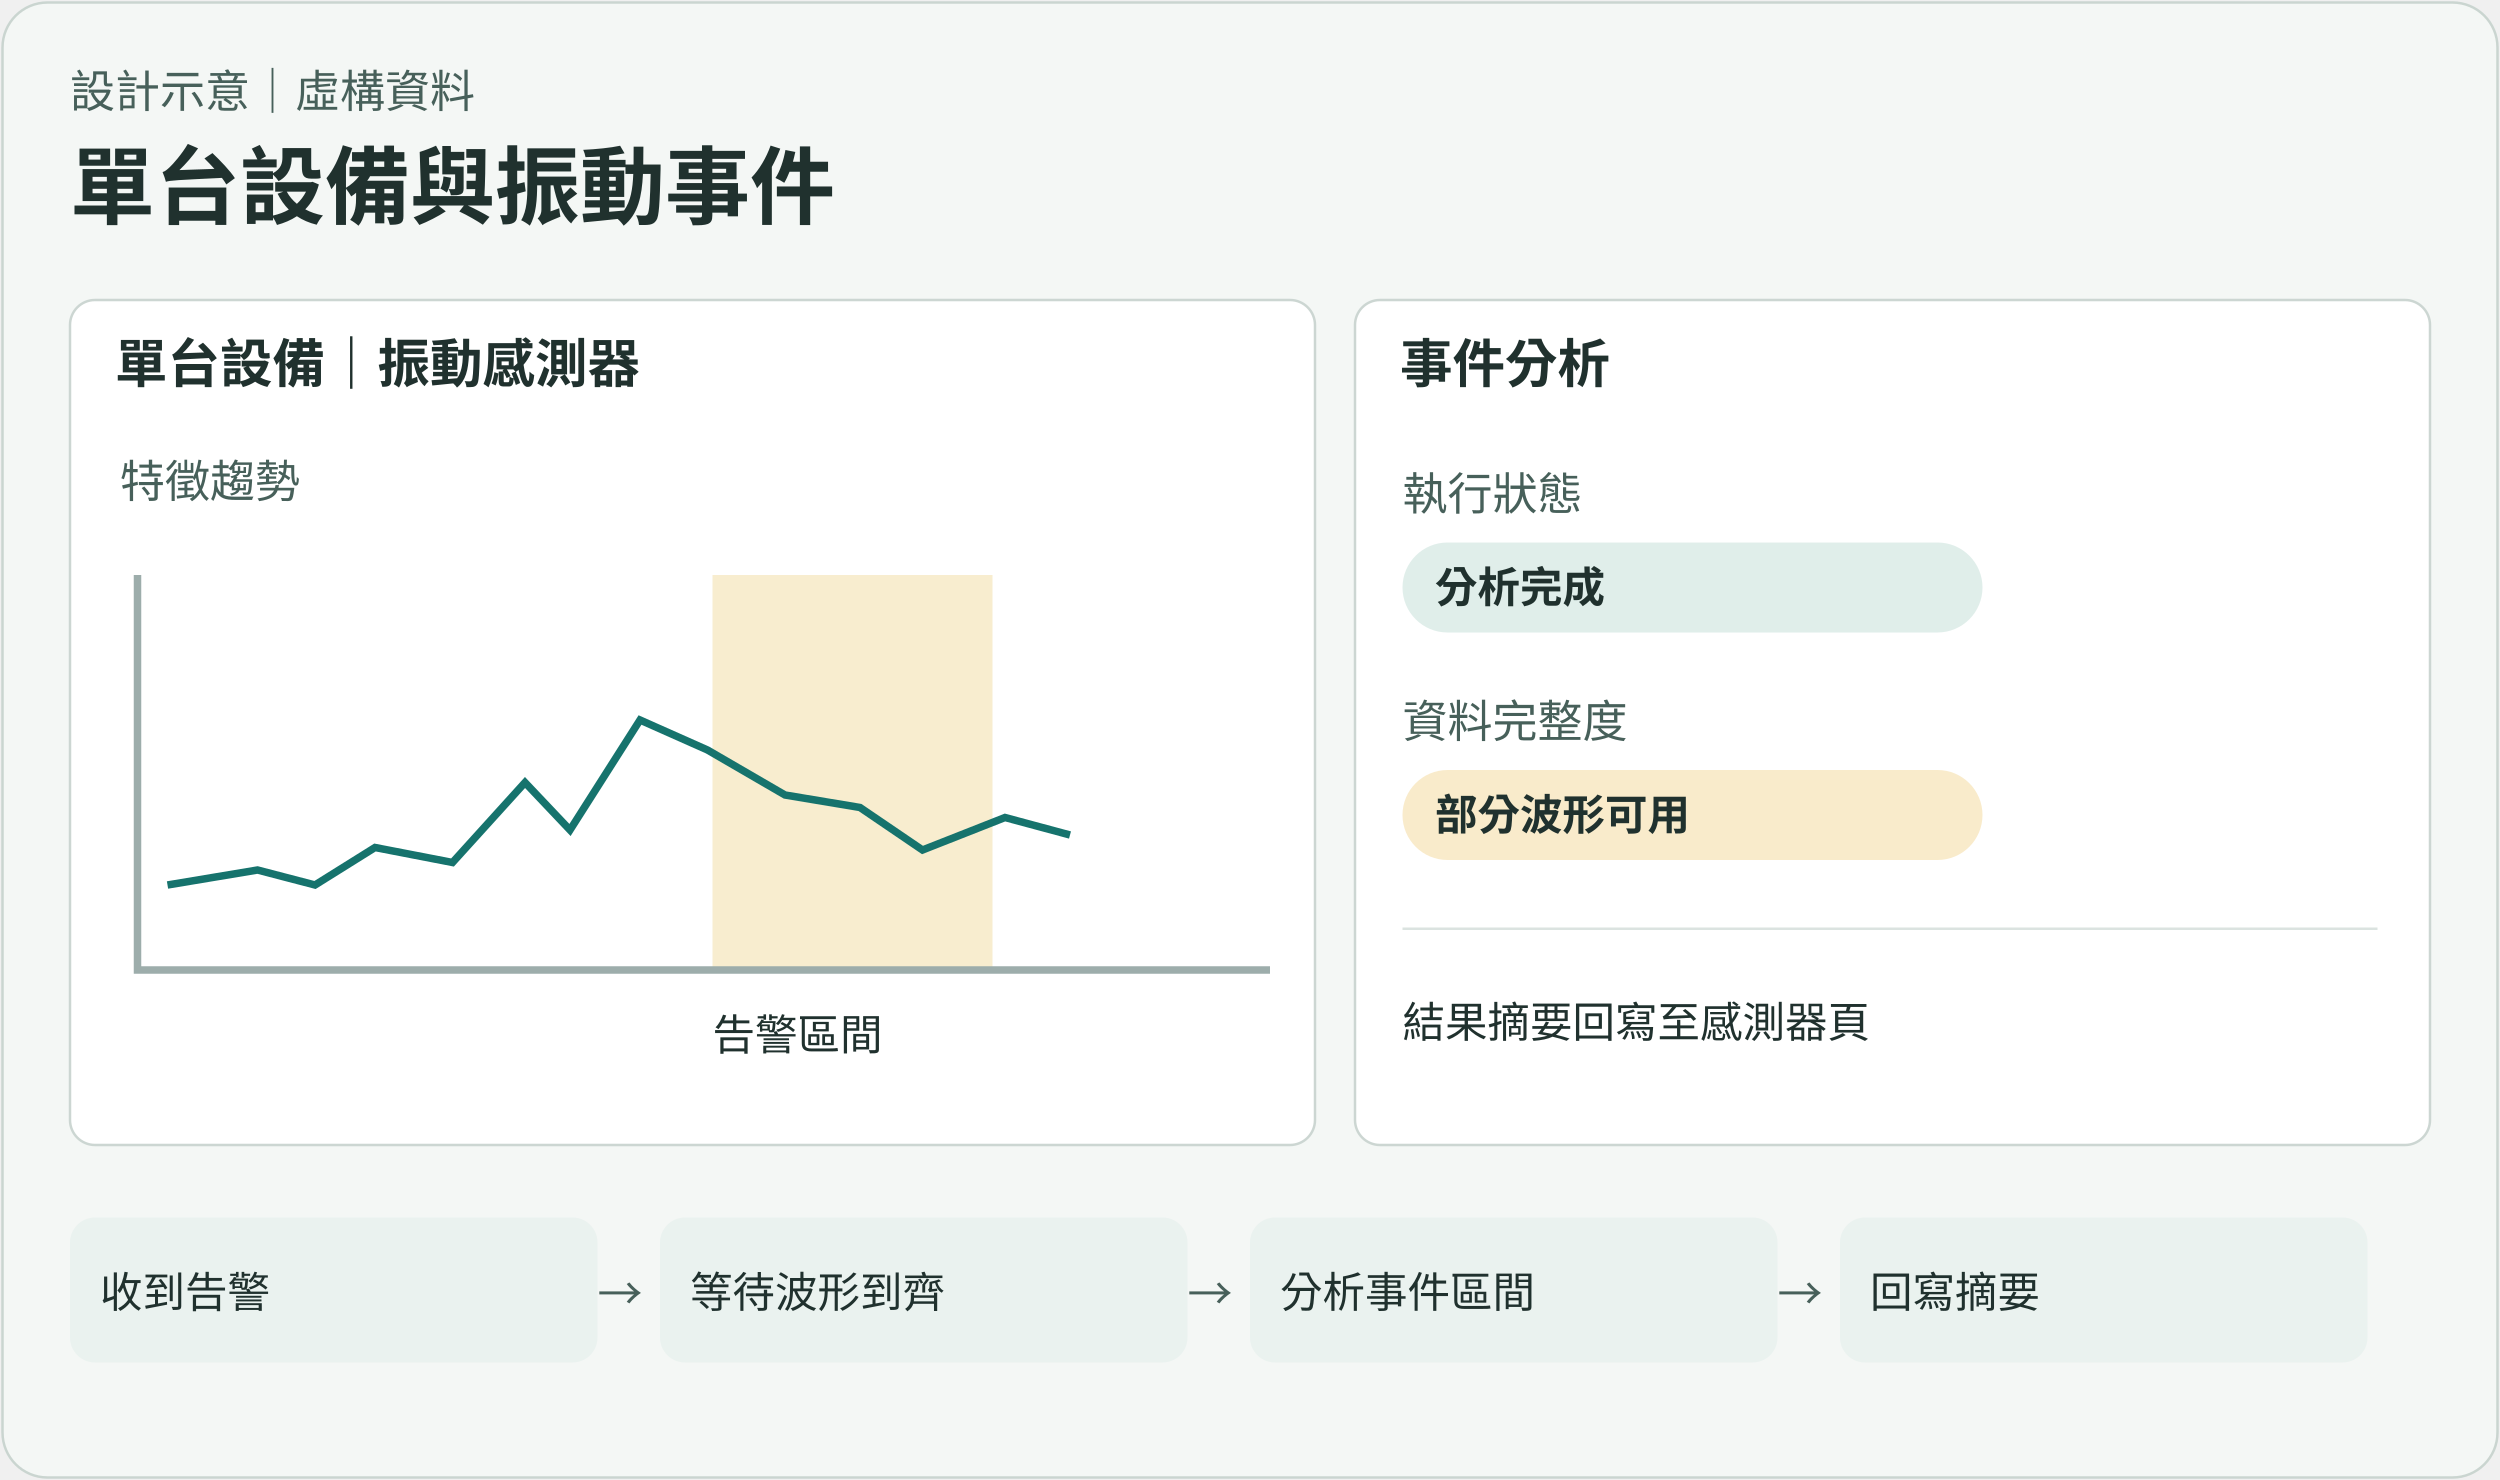
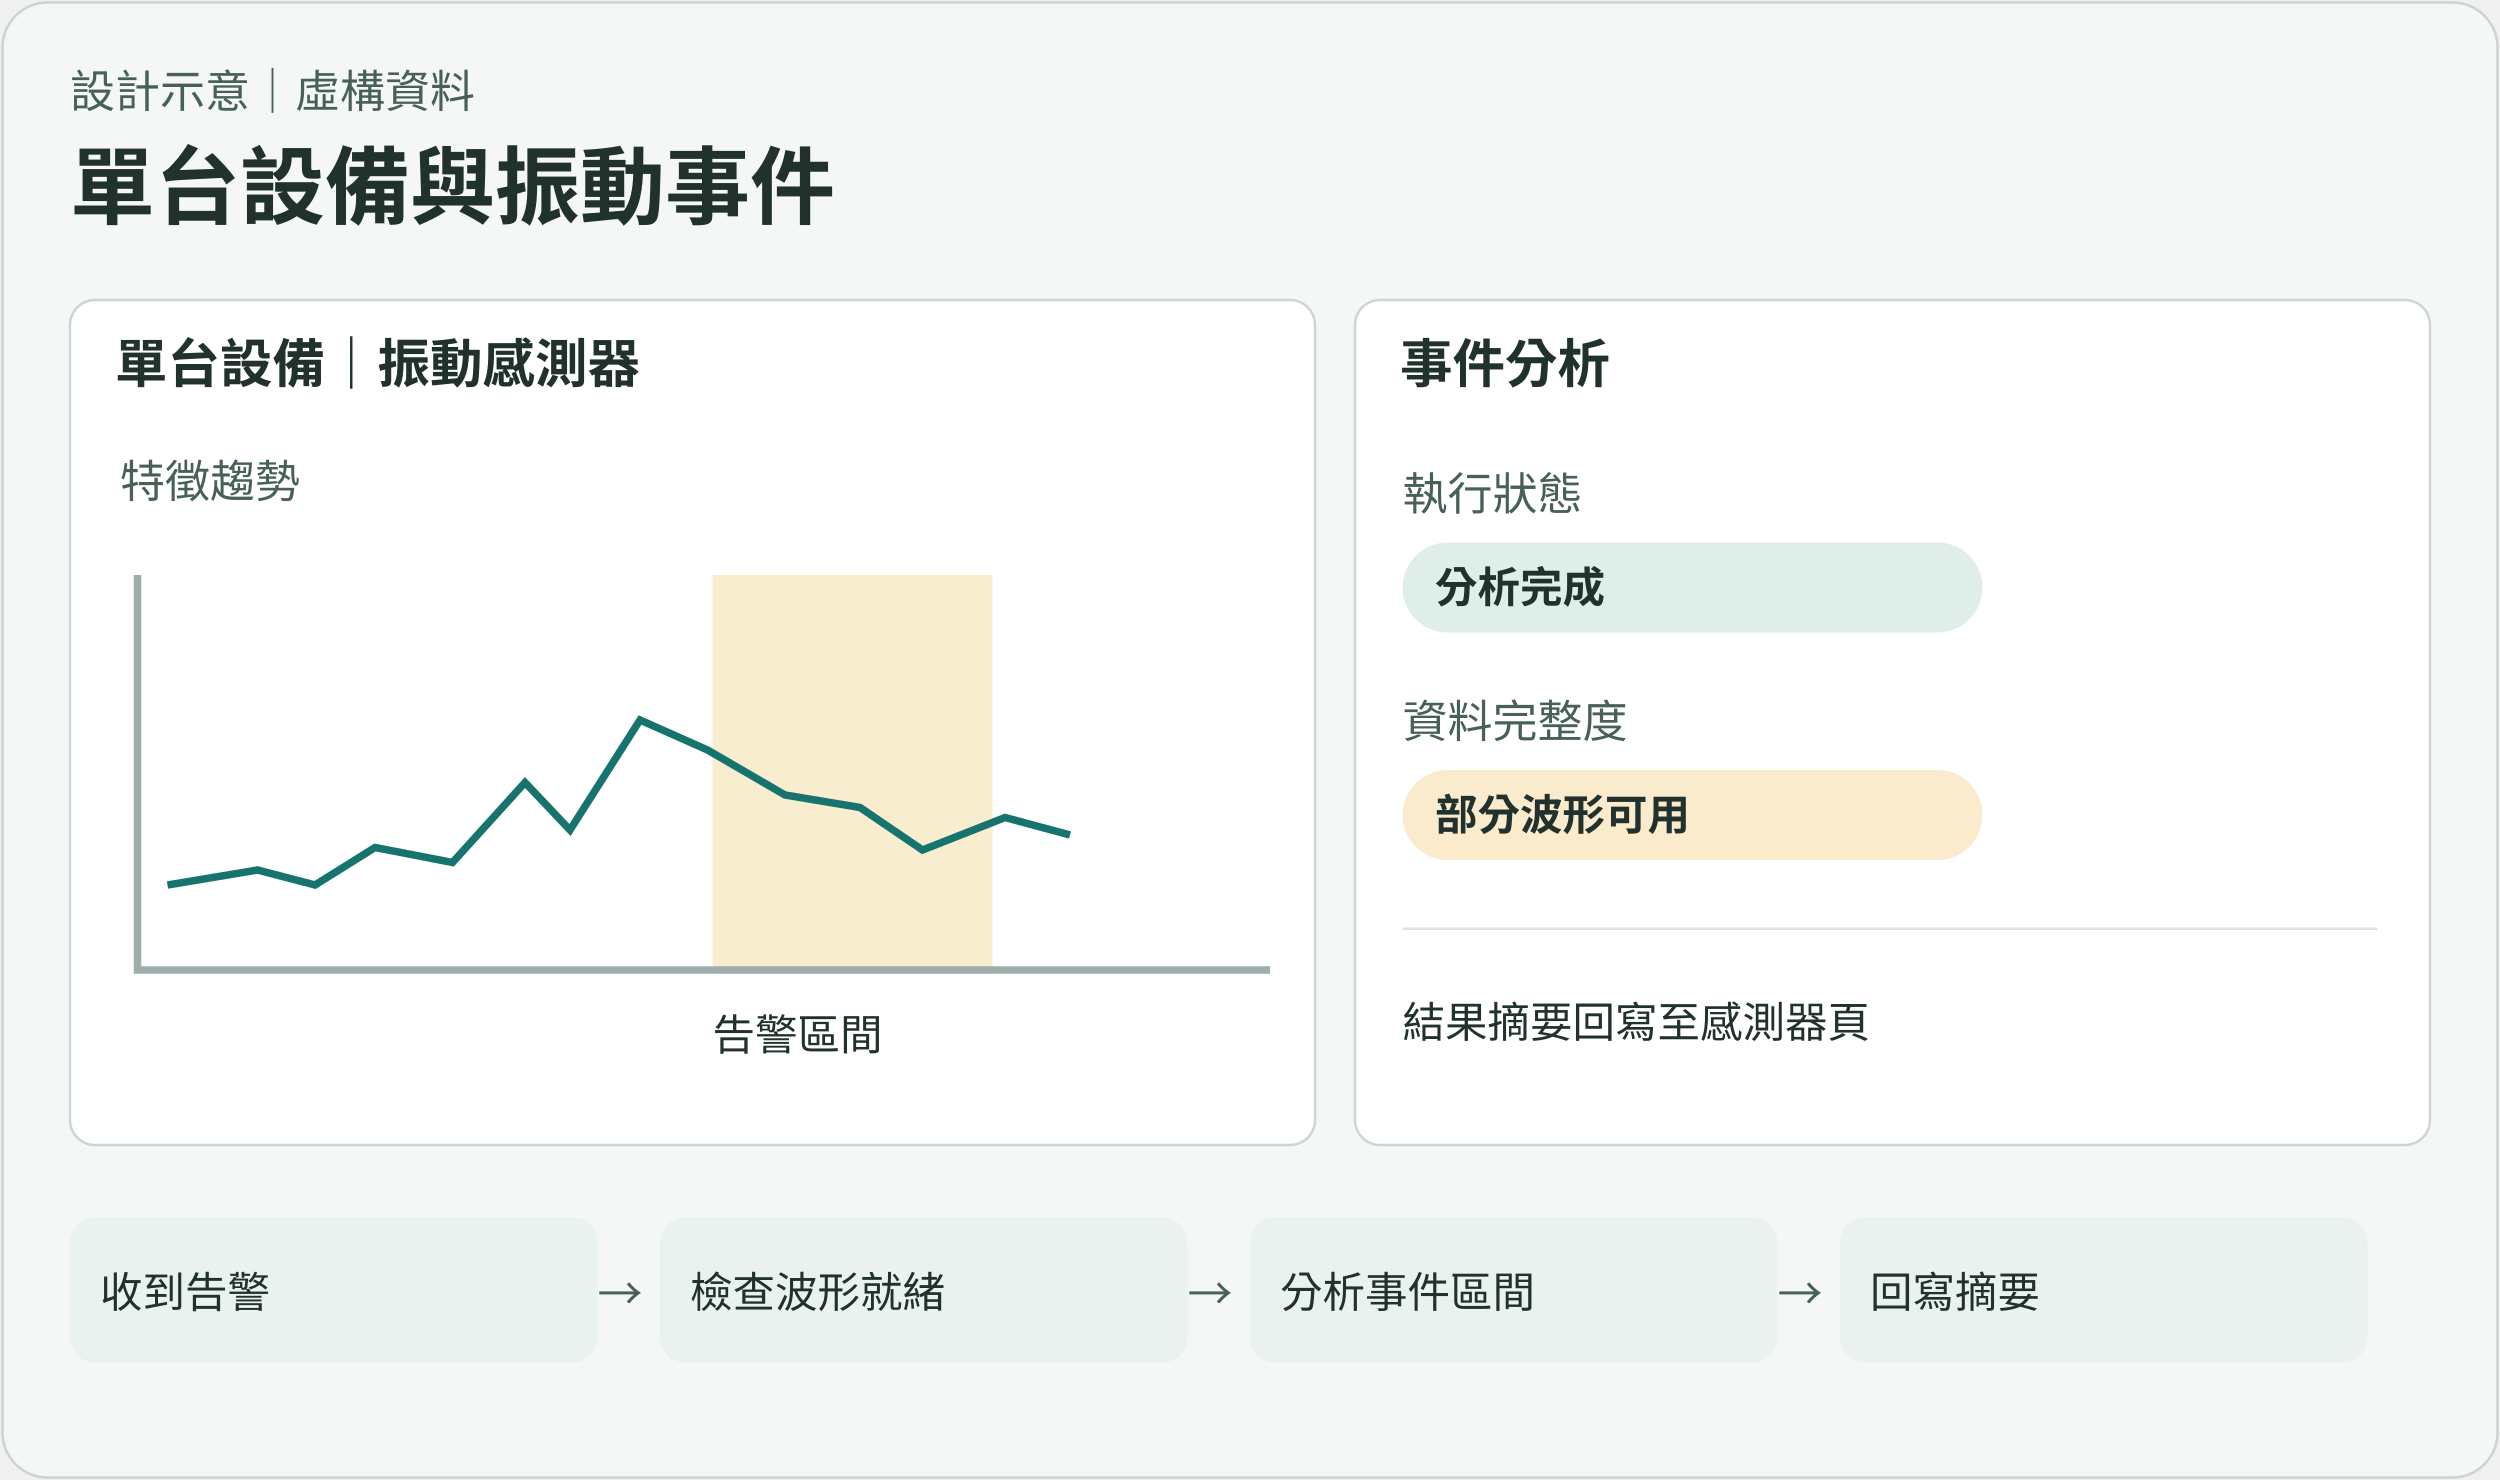
<svg xmlns="http://www.w3.org/2000/svg" viewBox="0 0 1000 592" width="1000" height="592" role="img" aria-labelledby="title desc" xml:lang="zh-Hant">
  <style>text{font-family:system-ui,"Microsoft JhengHei",sans-serif;fill:#20312e;font-size:20px}.title{font-weight:750;font-size:34px}.heading{font-weight:700;font-size:21px}.small,.pill{font-size:17px}.pill{font-weight:700}.muted{fill:#47605a;font-size:18px}</style>
  <rect x="1" y="1" width="998" height="590" rx="18" fill="#f4f7f5" stroke="#cad5d0" />
  <text x="28" y="43" class="muted">設計示意｜虛構資料</text>
  <text x="28" y="87" class="title">單台設備與振動事件</text>
  <rect x="28" y="120" width="498" height="338" rx="10" fill="#fff" stroke="#ccd6d2" />
  <text x="46" y="153" class="heading">單台設備｜振動感測器</text>
  <text x="48" y="199" class="muted">特徵趨勢</text>
  <rect x="285" y="230" width="112" height="158" rx="0" fill="#f8edcf" stroke="none" />
  <path d="M55 230v158h453" stroke="#9dadab" fill="none" stroke-width="3" />
  <path d="M67 354 l 36 -6 23 6 24 -15 31 6 29 -32 18 19 28 -44 27 12 31 18 30 5 25 17 33 -13 26 7" stroke="#16736d" fill="none" stroke-width="3" />
  <text x="285" y="420" class="small">告警區間</text>
  <rect x="542" y="120" width="430" height="338" rx="10" fill="#fff" stroke="#ccd6d2" />
  <text x="560" y="153" class="heading">事件分析</text>
  <text x="561" y="204" class="muted">執行狀態</text>
  <rect x="561" y="217" width="232" height="36" rx="18" fill="#e0eeea" stroke="none" />
  <text x="574" y="241" class="pill">分析完成</text>
  <text x="561" y="295" class="muted">資料完整度</text>
  <rect x="561" y="308" width="232" height="36" rx="18" fill="#f9ebcb" stroke="none" />
  <text x="574" y="332" class="pill">部分波形可用</text>
  <rect x="561" y="371" width="390" height="1" rx="0" fill="#dbe3e0" stroke="none" />
  <text x="561" y="415" class="small">結果摘要回寫至感測器頁</text>
  <rect x="28" y="487" width="211" height="58" rx="10" fill="#eaf2ef" stroke="none" />
  <text x="40" y="523" class="small">收到告警</text>
  <text x="239" y="524" class="muted">→</text>
  <rect x="264" y="487" width="211" height="58" rx="10" fill="#eaf2ef" stroke="none" />
-   <text x="276" y="523" class="small">等待波形到齊</text>
+   <text x="276" y="523" class="small">檢查波形就緒</text>
  <text x="475" y="524" class="muted">→</text>
  <rect x="500" y="487" width="211" height="58" rx="10" fill="#eaf2ef" stroke="none" />
  <text x="512" y="523" class="small">分析事件區間</text>
  <text x="711" y="524" class="muted">→</text>
  <rect x="736" y="487" width="211" height="58" rx="10" fill="#eaf2ef" stroke="none" />
  <text x="748" y="523" class="small">回寫摘要</text>
</svg>
